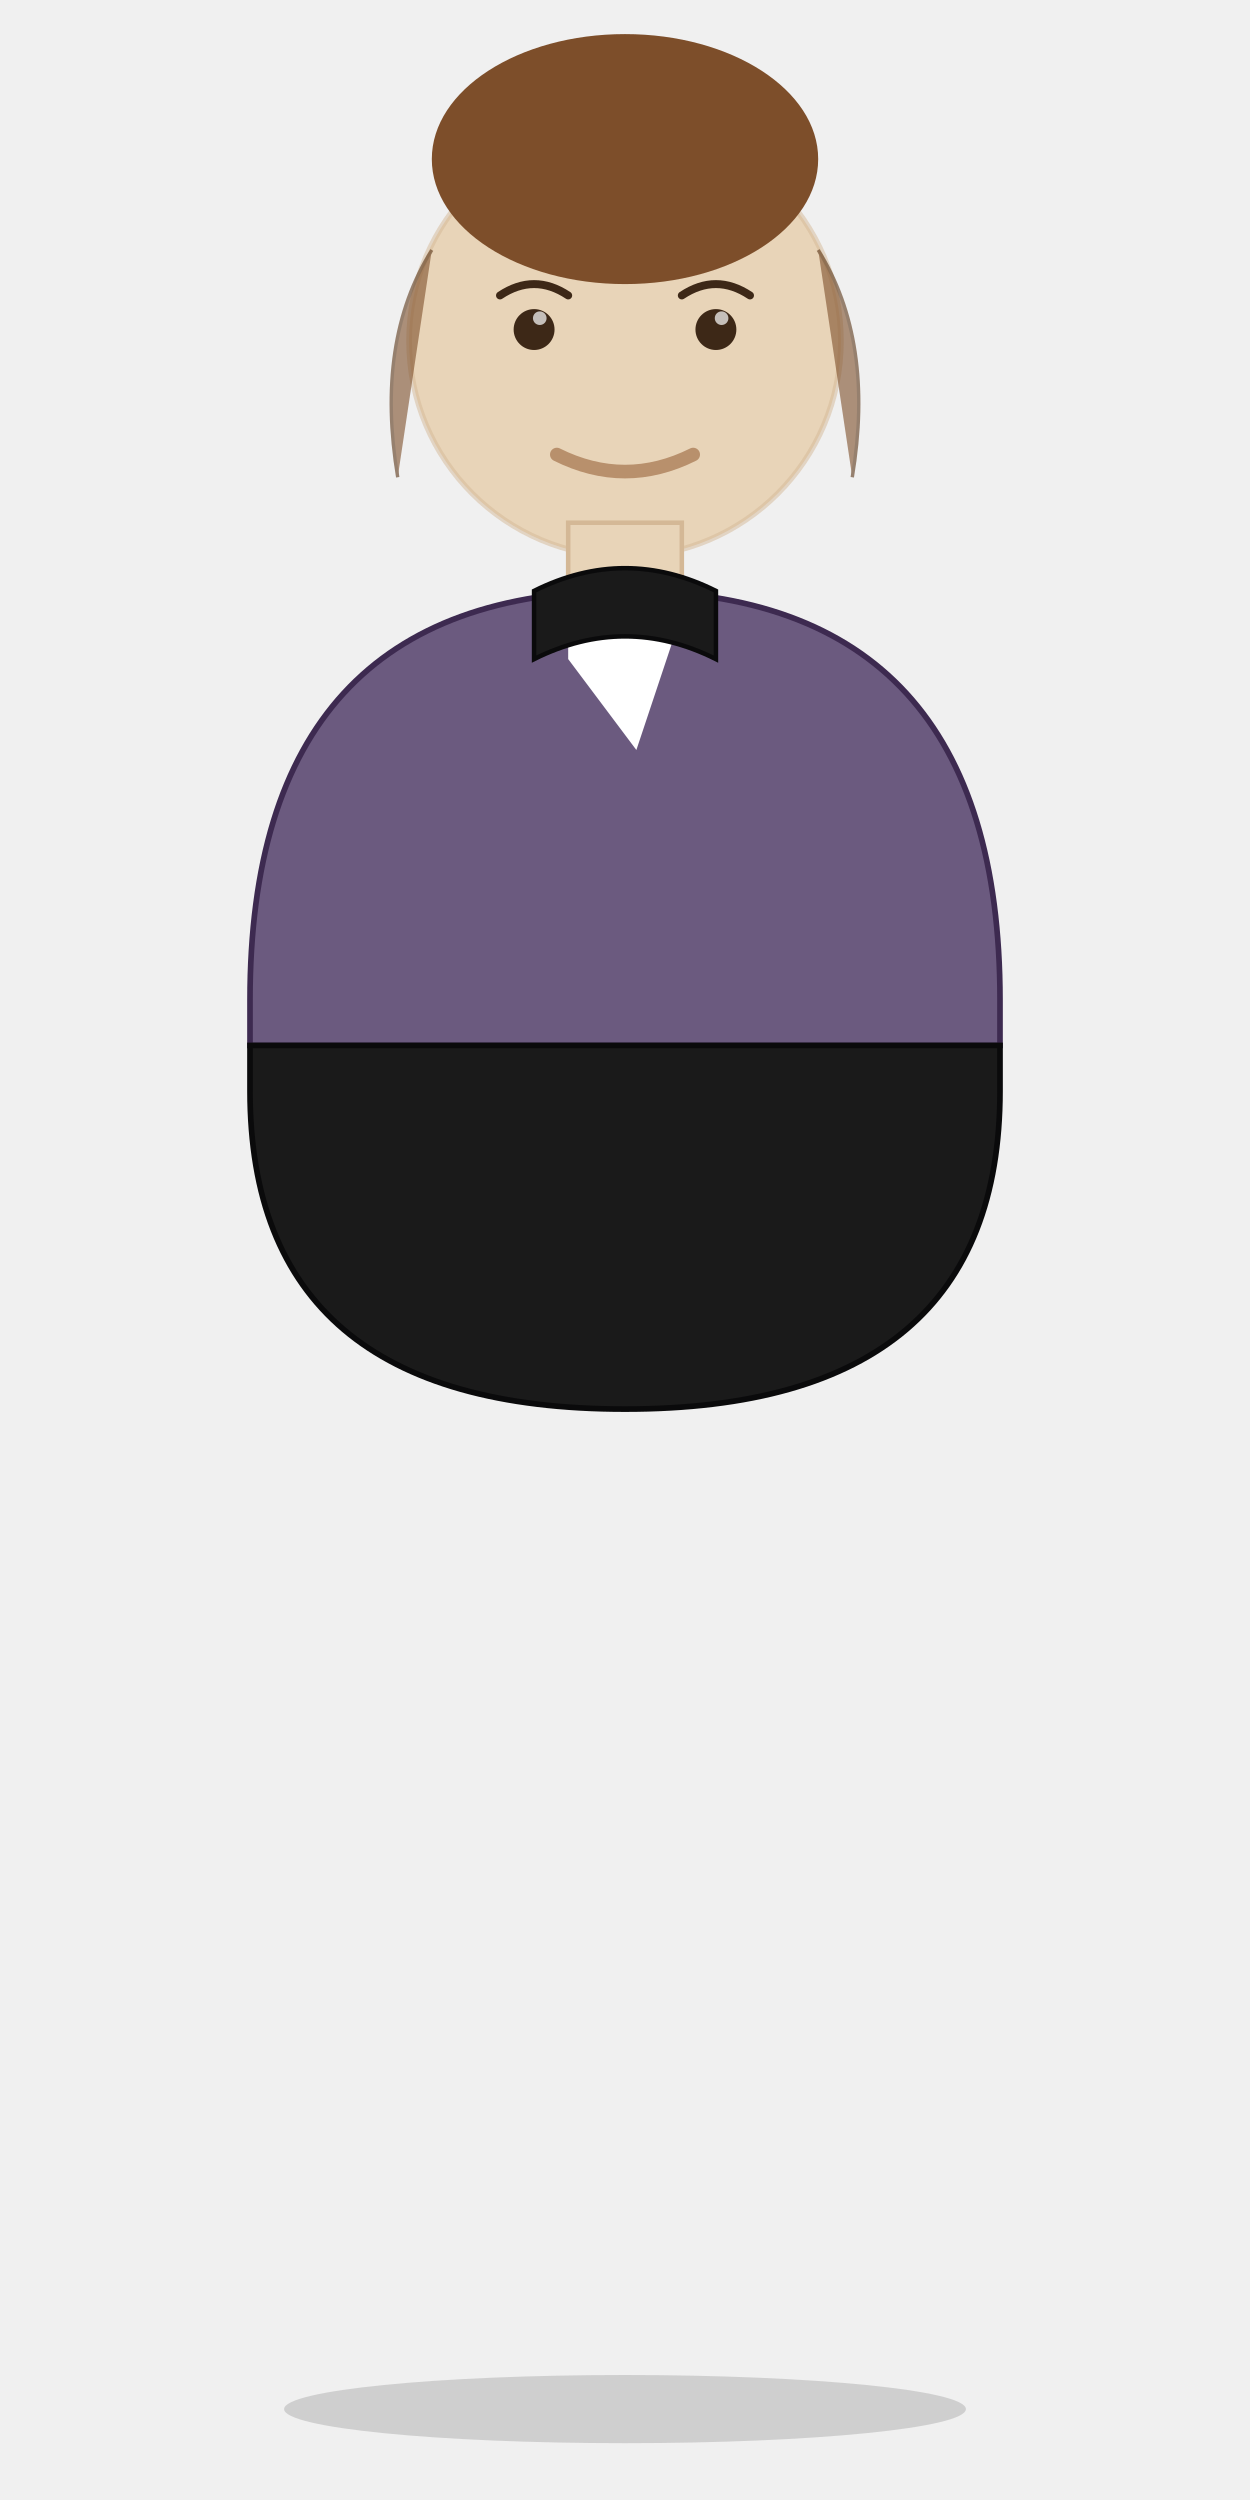
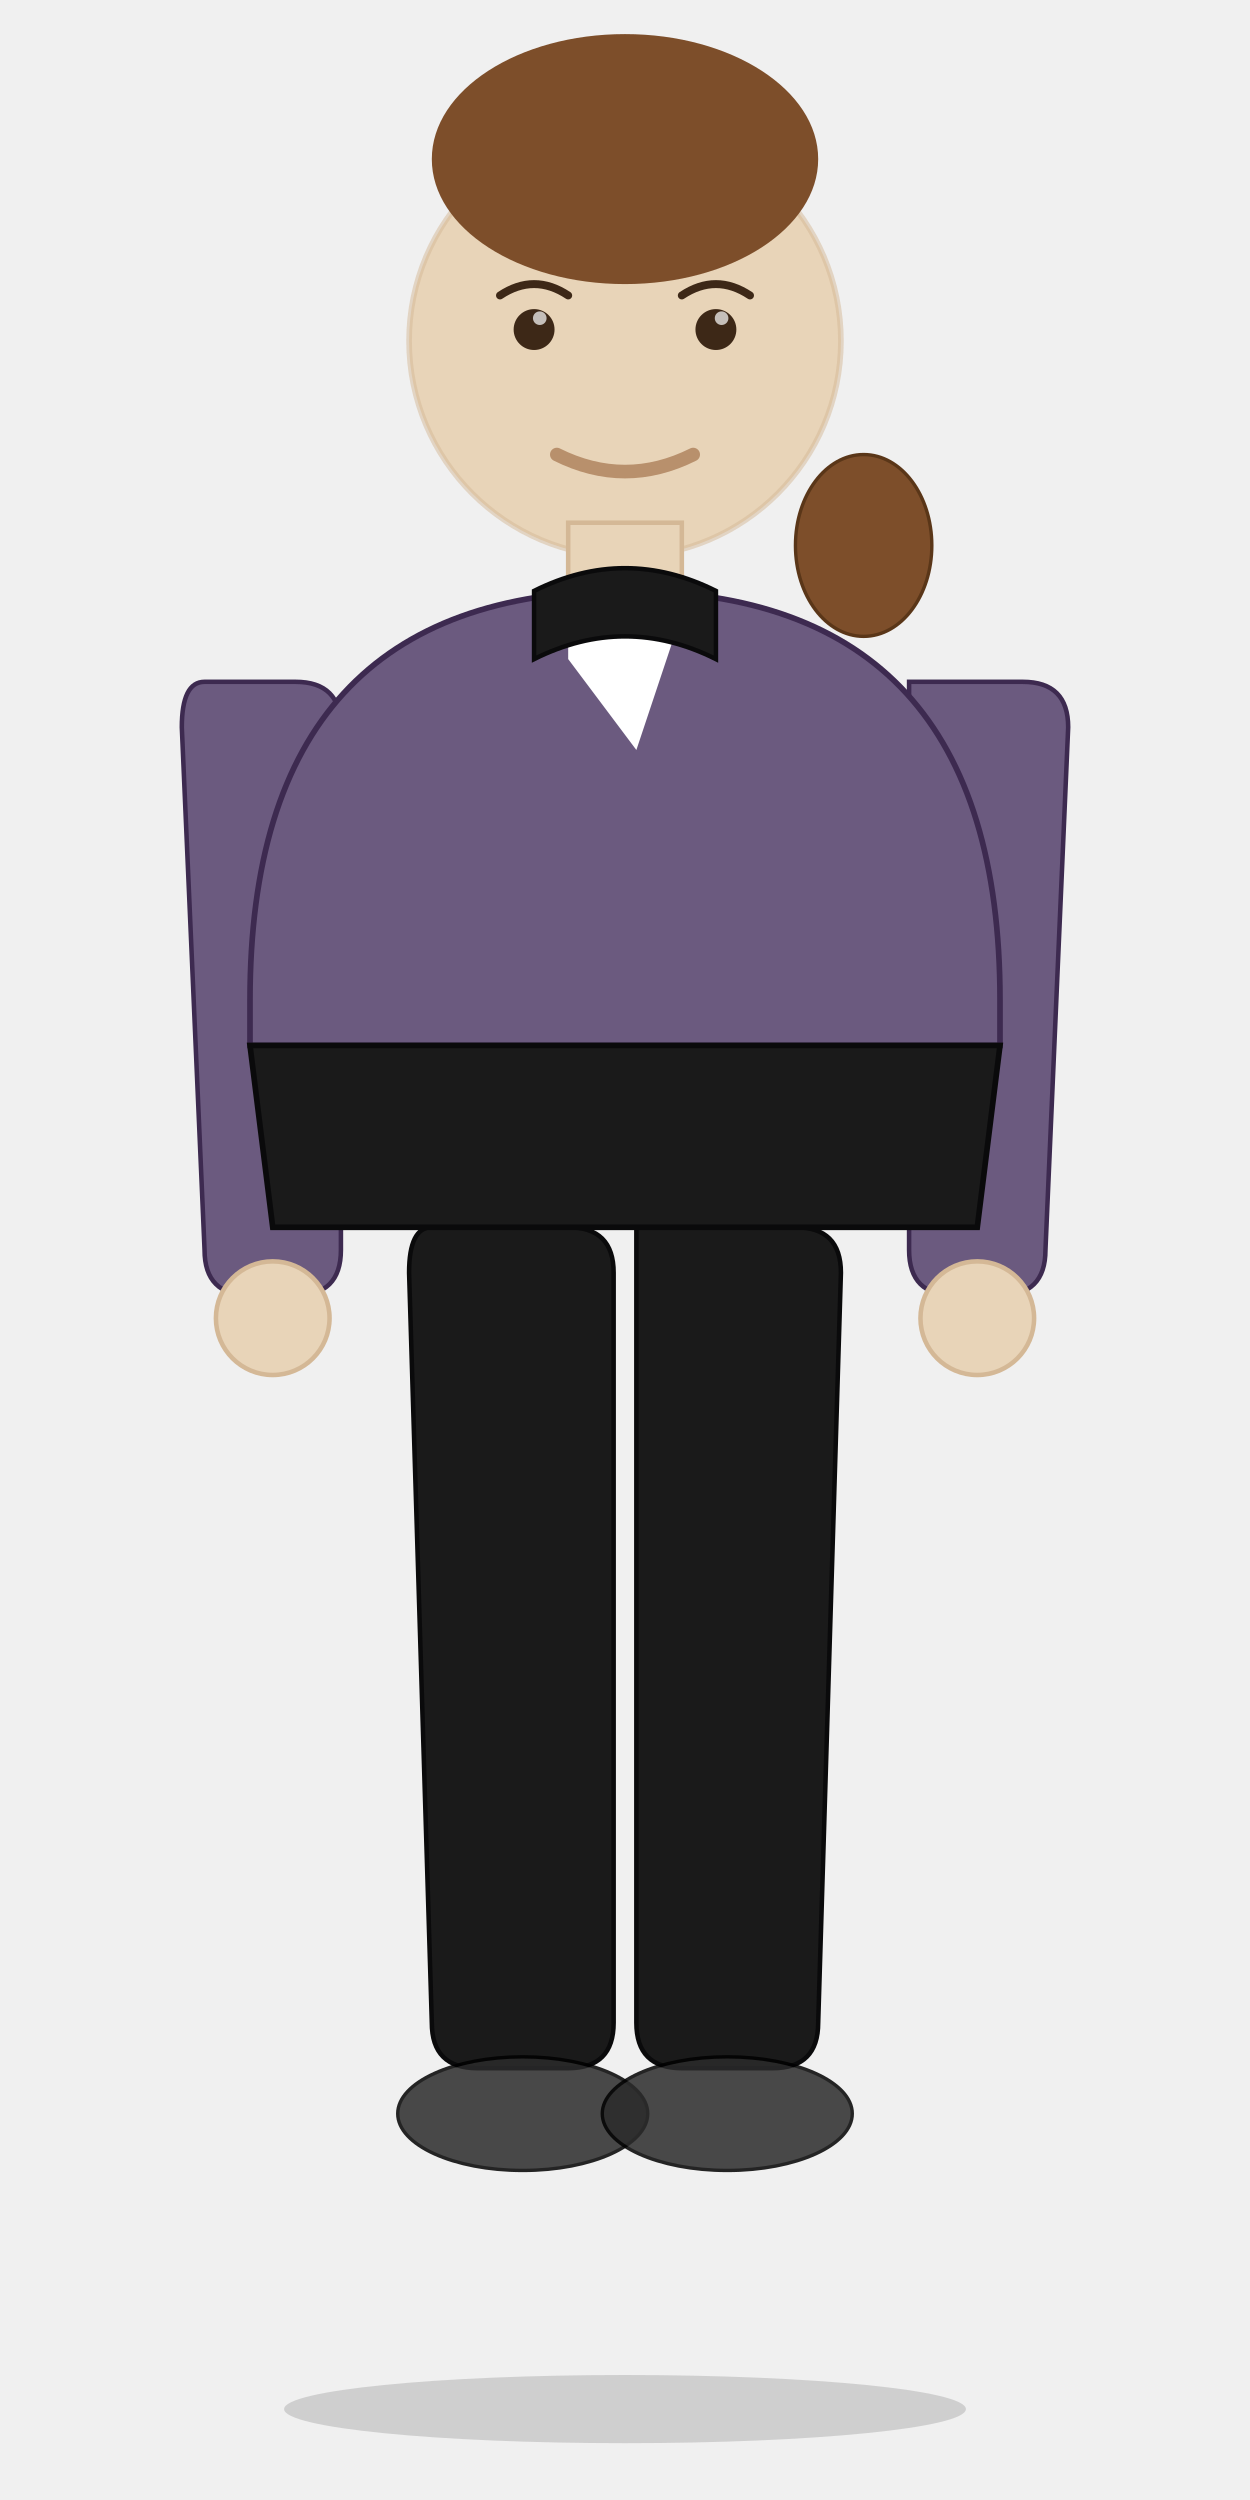
<svg xmlns="http://www.w3.org/2000/svg" viewBox="0 0 110 220" width="110" height="220">
  <ellipse cx="55" cy="212" rx="30" ry="3" fill="#000000" opacity="0.14" />
+   <path d="M 18 60 Q 16 60 16 64 L 18 110 Q 18 114 22 114 L 26 114 Q 30 114 30 110 L 30 64 Q 30 60 26 60 Z" fill="#6B5A7F" stroke="#3D2A50" stroke-width="0.4" />
+   <path d="M 80 60 Q 80 60 80 64 L 80 110 Q 80 114 84 114 L 88 114 Q 92 114 92 110 L 94 64 Q 94 60 90 60 Z" fill="#6B5A7F" stroke="#3D2A50" stroke-width="0.4" />
+   <circle cx="24" cy="116" r="5" fill="#E8D4B8" stroke="#D4B896" stroke-width="0.4" />
+   <circle cx="86" cy="116" r="5" fill="#E8D4B8" stroke="#D4B896" stroke-width="0.4" />
+   <path d="M 38 108 Q 36 108 36 112 L 38 178 Q 38 182 42 182 L 50 182 Q 54 182 54 178 L 54 112 Q 54 108 50 108 Z" fill="#1A1A1A" stroke="#0A0A0B" stroke-width="0.4" />
+   <path d="M 56 108 Q 56 108 56 112 L 56 178 Q 56 182 60 182 L 68 182 Q 72 182 72 178 L 74 112 Q 74 108 70 108 Z" fill="#1A1A1A" stroke="#0A0A0B" stroke-width="0.4" />
+   <ellipse cx="46" cy="186" rx="11" ry="5" fill="#2A2A2A" stroke="#000000" stroke-width="0.3" opacity="0.85" />
+   <ellipse cx="64" cy="186" rx="11" ry="5" fill="#2A2A2A" stroke="#000000" stroke-width="0.3" opacity="0.85" />
  <circle cx="55" cy="30" r="19" fill="#E8D4B8" />
  <circle cx="55" cy="30" r="19" fill="none" stroke="#D4B896" stroke-width="0.5" opacity="0.5" />
  <circle cx="47" cy="29" r="1.8" fill="#3D2817" />
  <circle cx="63" cy="29" r="1.8" fill="#3D2817" />
  <circle cx="47.5" cy="28" r="0.6" fill="#FFFFFF" opacity="0.7" />
  <circle cx="63.5" cy="28" r="0.6" fill="#FFFFFF" opacity="0.7" />
  <path d="M 44 26 Q 47 24 50 26" fill="none" stroke="#3D2817" stroke-width="0.7" stroke-linecap="round" />
  <path d="M 60 26 Q 63 24 66 26" fill="none" stroke="#3D2817" stroke-width="0.7" stroke-linecap="round" />
  <path d="M 49 40 Q 55 43 61 40" stroke="#B8906C" stroke-width="1.2" fill="none" stroke-linecap="round" />
  <ellipse cx="55" cy="14" rx="17" ry="11" fill="#7D4E2A" />
-   <path d="M 38 22 Q 33 30 35 42" fill="#7D4E2A" stroke="#5A3618" stroke-width="0.3" opacity="0.6" />
-   <path d="M 72 22 Q 77 30 75 42" fill="#7D4E2A" stroke="#5A3618" stroke-width="0.3" opacity="0.6" />
+   <ellipse cx="76" cy="48" rx="6" ry="8" fill="#7D4E2A" stroke="#5A3618" stroke-width="0.3" />
  <rect x="50" y="46" width="10" height="8" fill="#E8D4B8" stroke="#D4B896" stroke-width="0.4" />
  <path d="M 22 88 Q 22 52 55 52 Q 88 52 88 88 L 88 92 L 22 92 Z" fill="#6B5A7F" stroke="#3D2A50" stroke-width="0.5" />
-   <path d="M 22 92 L 88 92 L 88 96 Q 88 124 55 124 Q 22 124 22 96 Z" fill="#1A1A1A" stroke="#0A0A0B" stroke-width="0.5" />
+   <path d="M 22 92 L 88 92 L 86 108 L 24 108 Z" fill="#1A1A1A" stroke="#0A0A0B" stroke-width="0.5" />
  <path d="M 50 54 L 60 54 L 56 66 L 50 58 Z" fill="#FFFFFF" />
  <path d="M 47 52 Q 55 48 63 52 L 63 58 Q 55 54 47 58 Z" fill="#1A1A1A" stroke="#0A0A0B" stroke-width="0.4" />
</svg>
